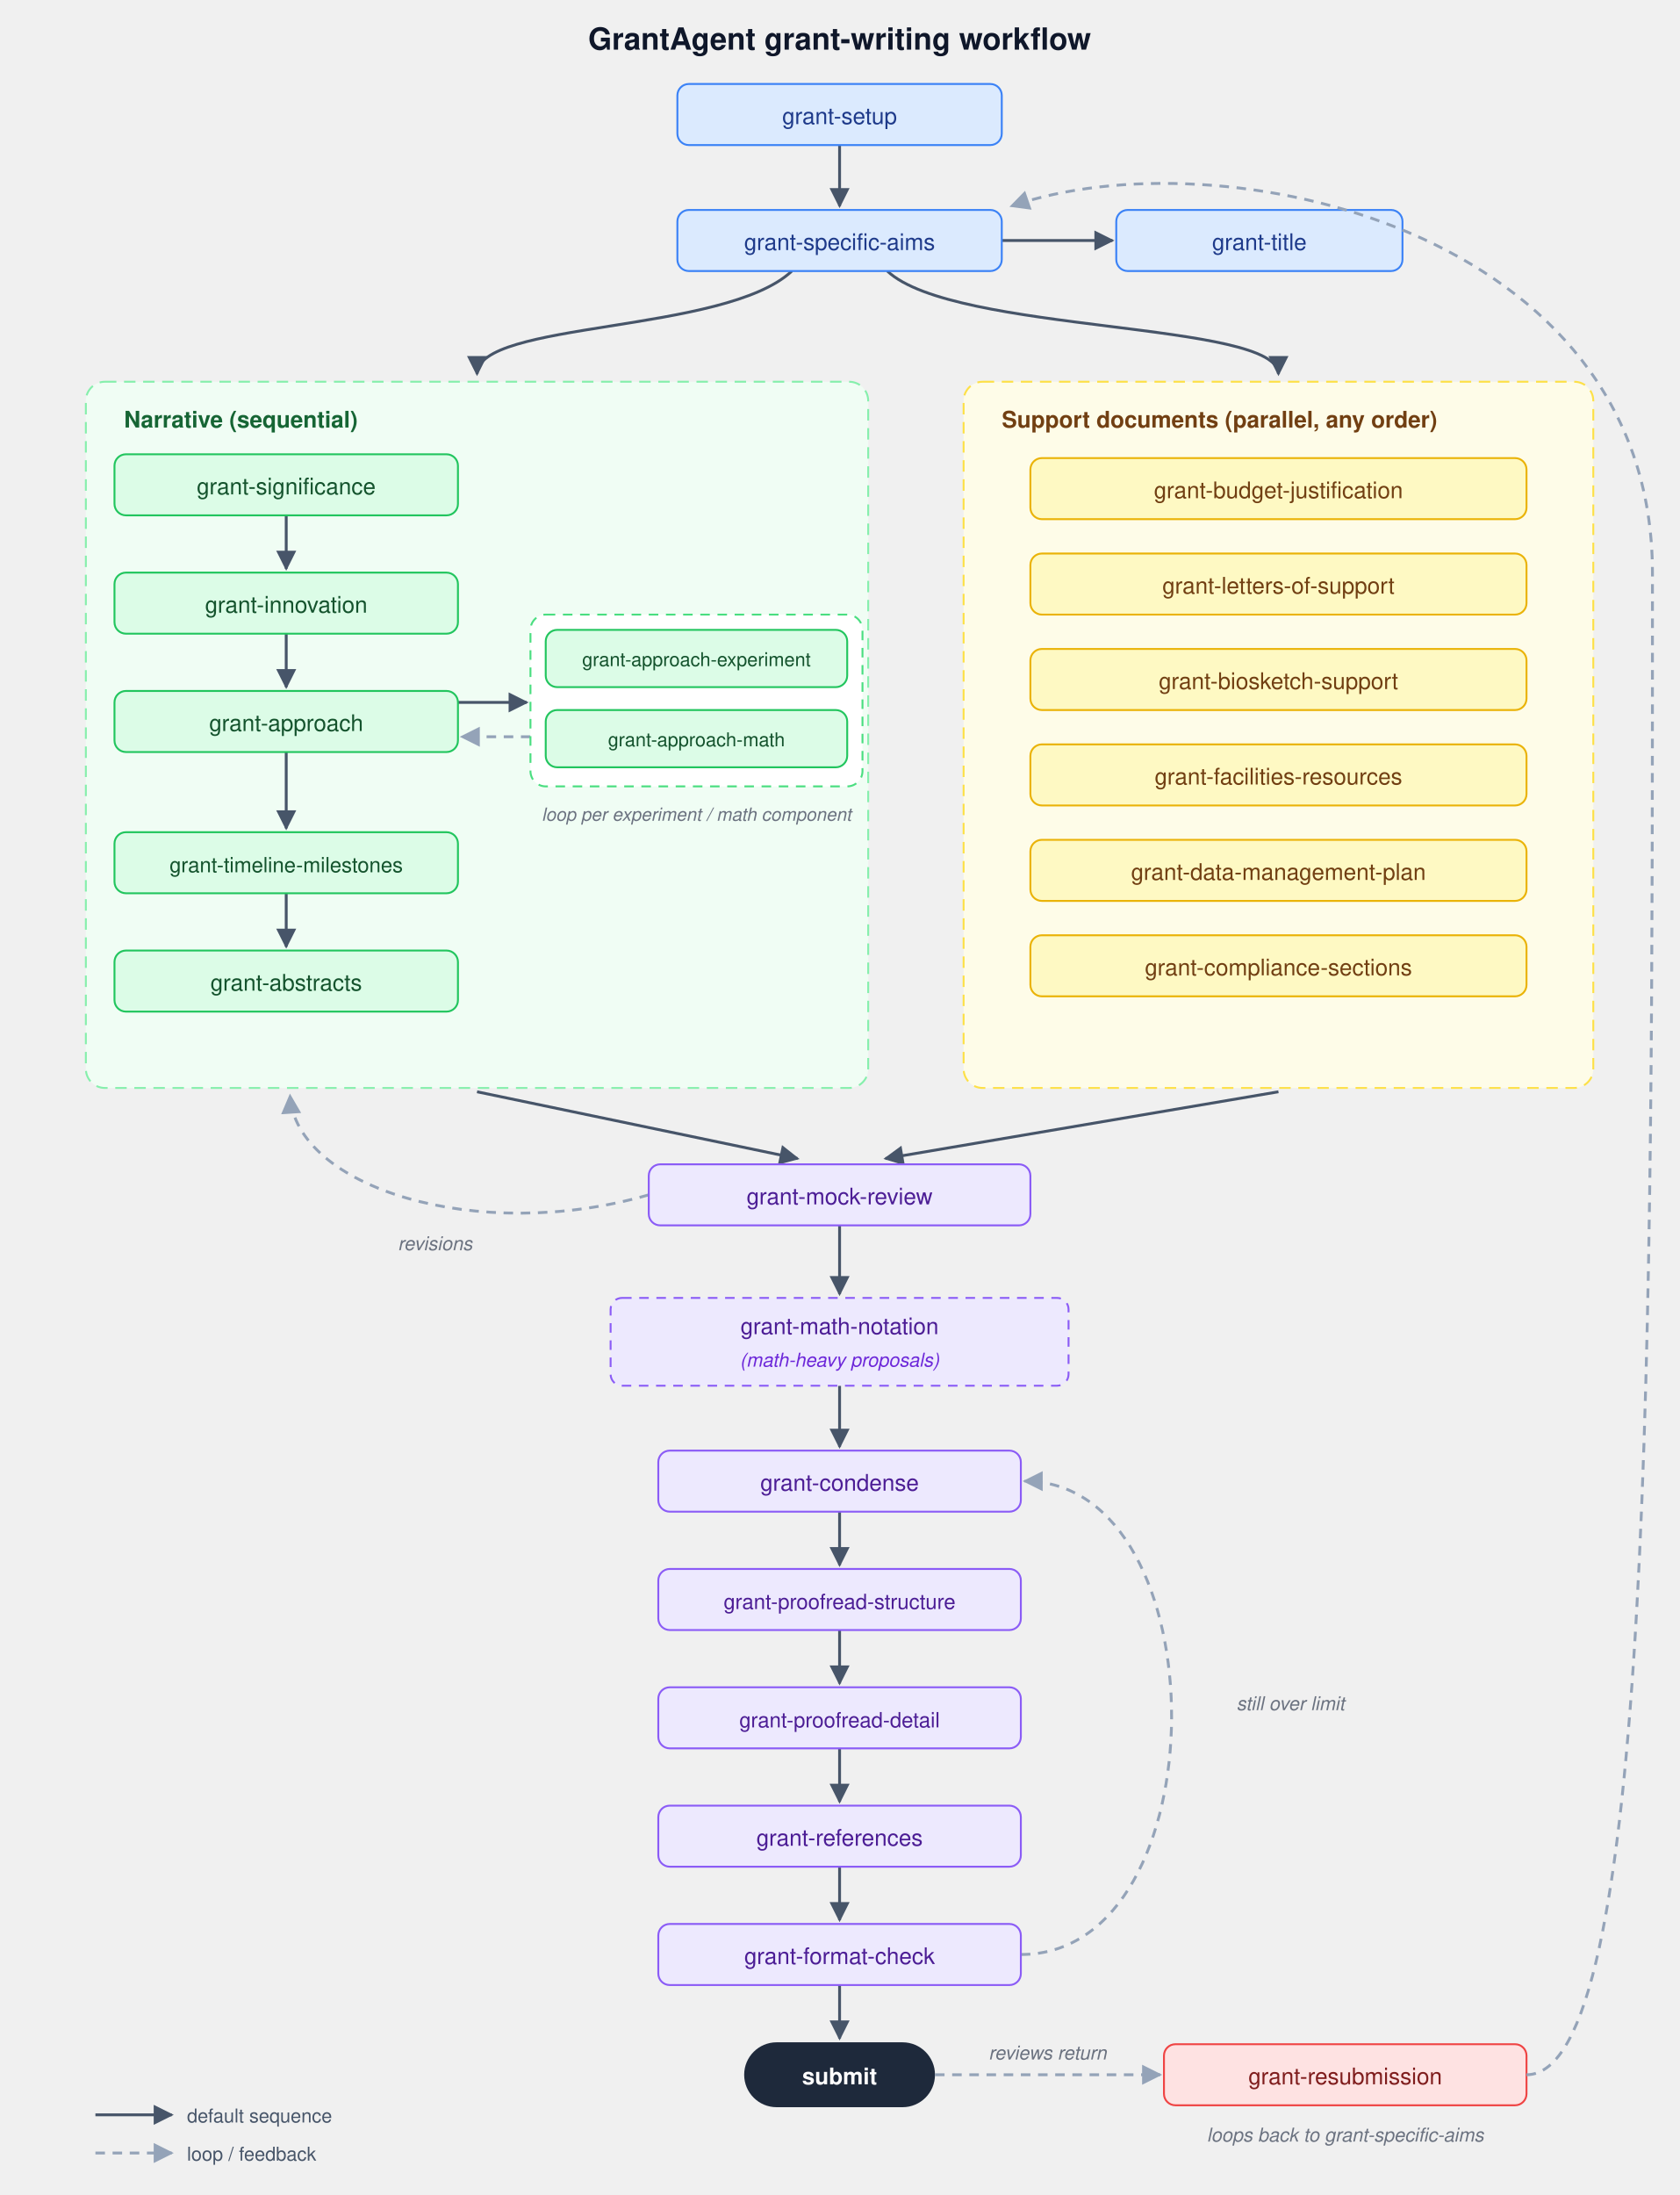
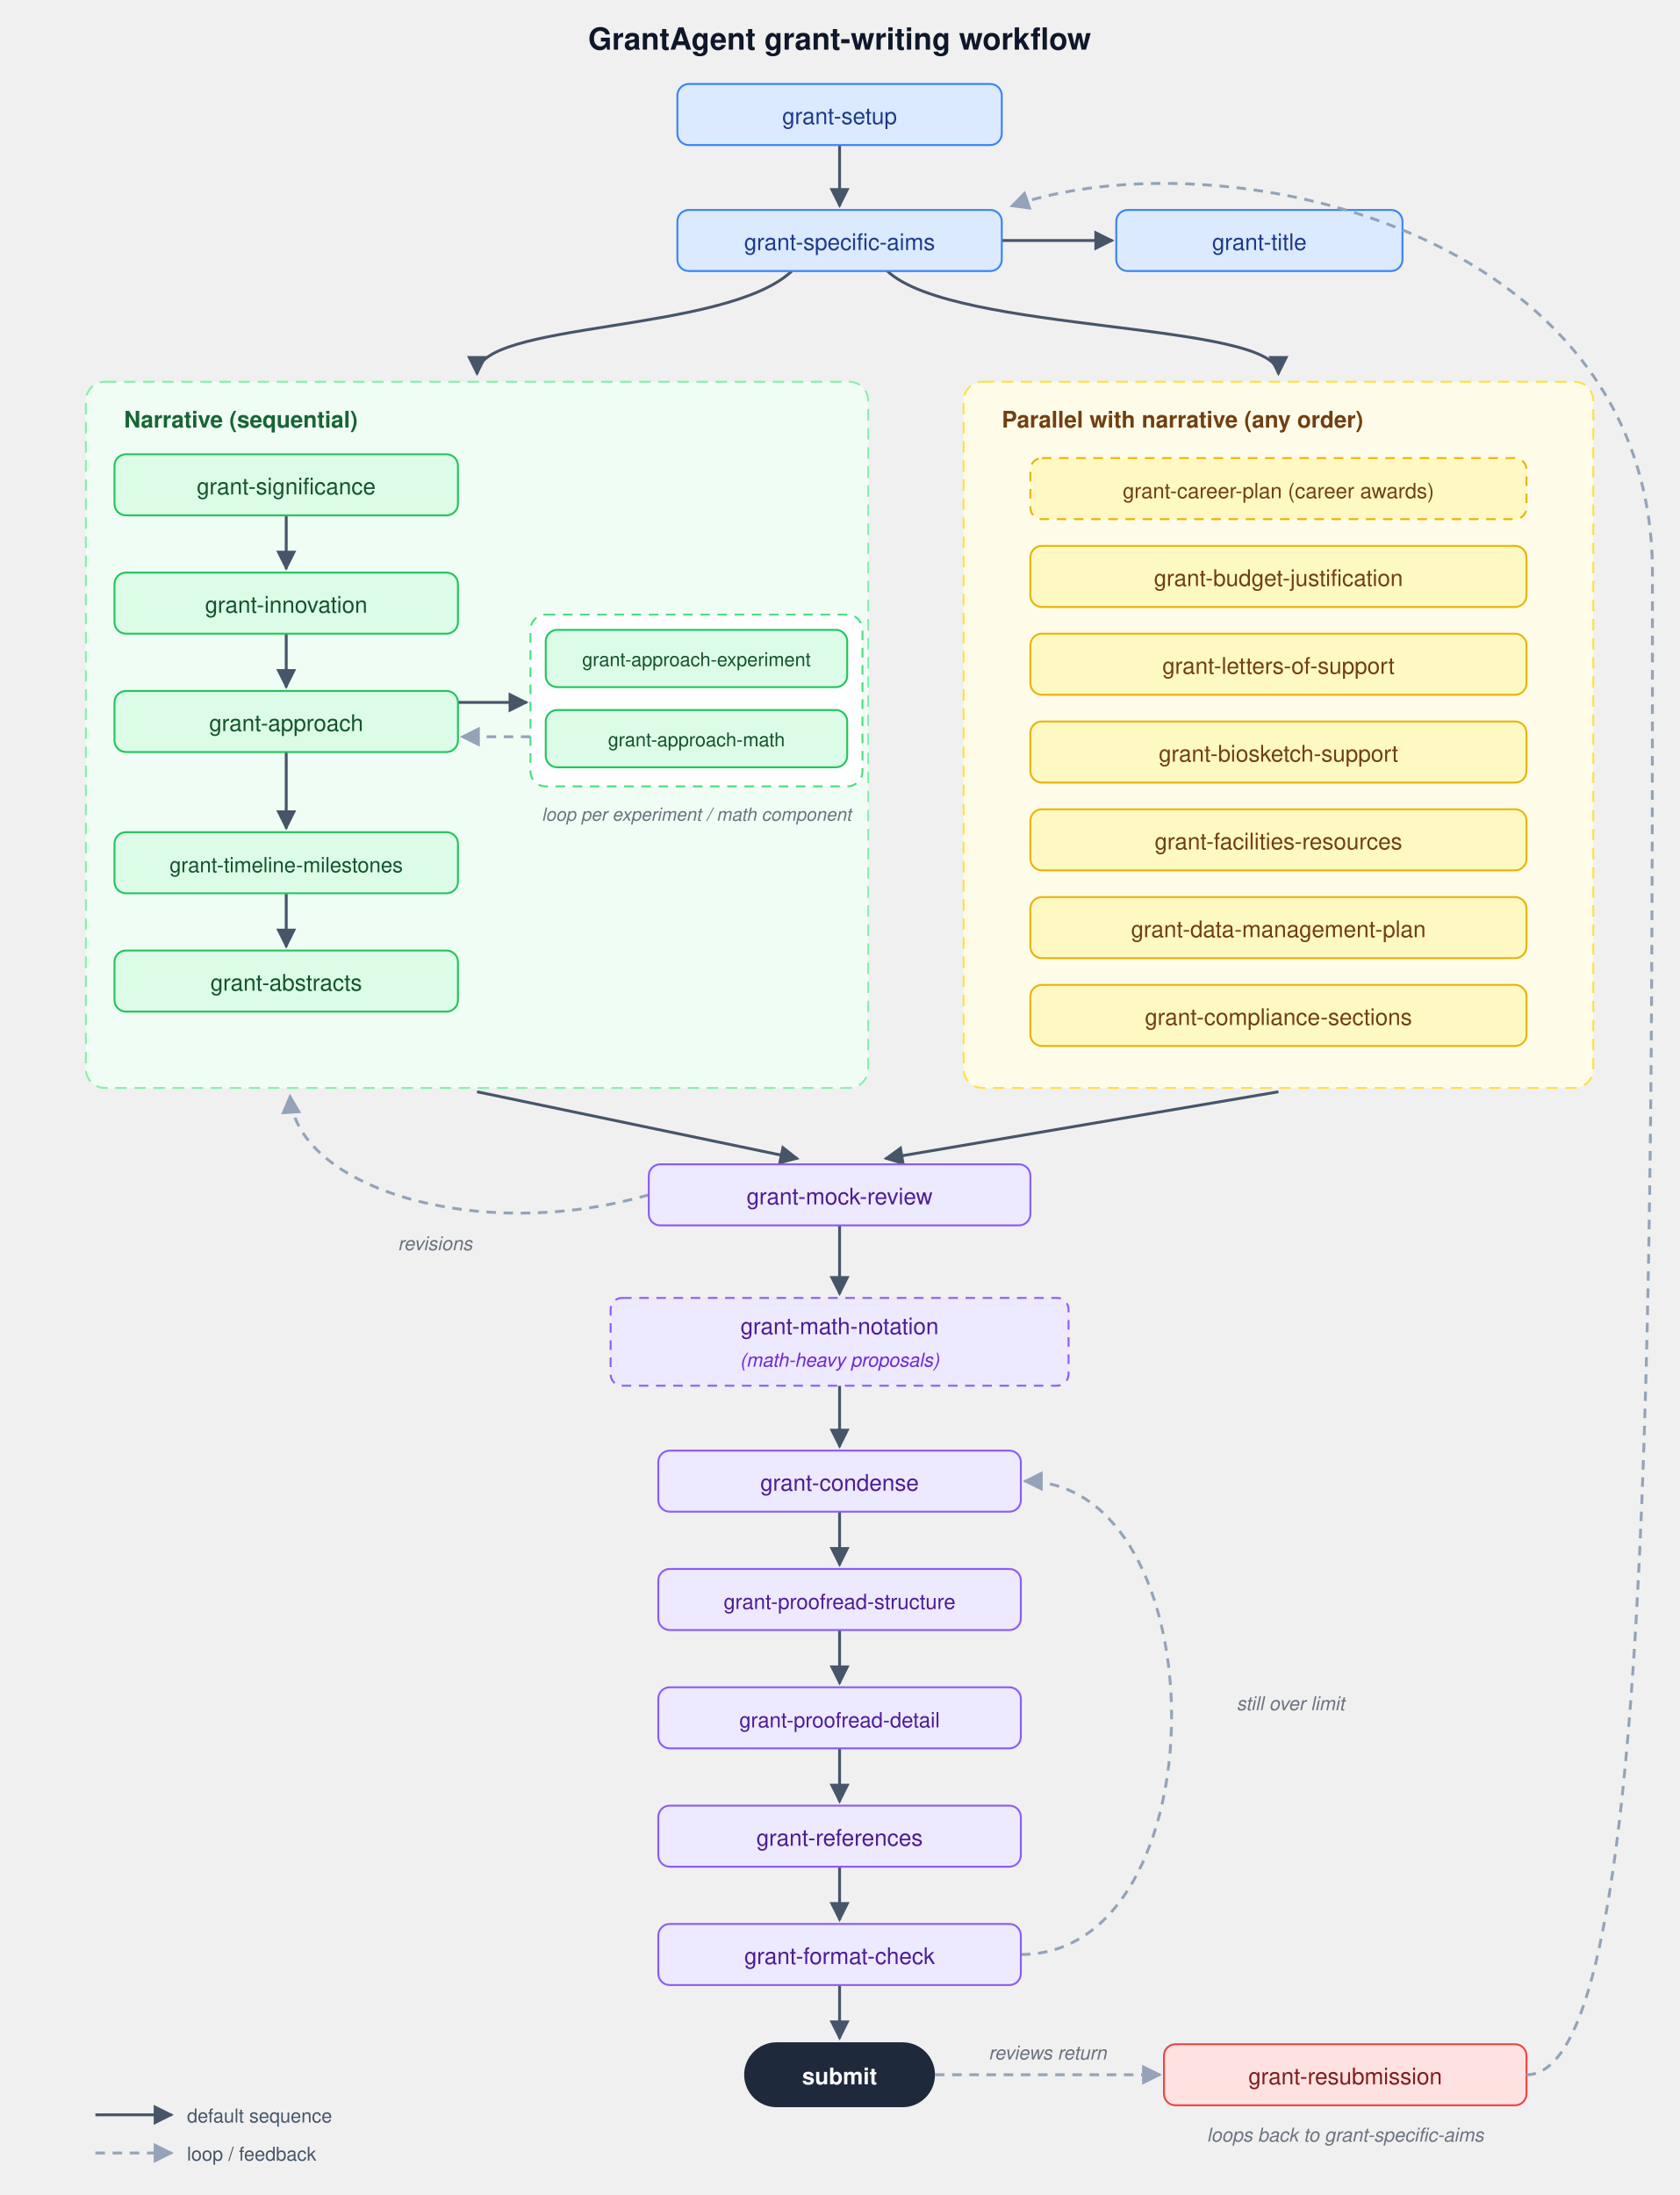
<svg xmlns="http://www.w3.org/2000/svg" viewBox="0 0 880 1150" font-family="Helvetica, Arial, sans-serif">
  <defs>
    <marker id="a" viewBox="0 0 10 10" refX="9" refY="5" markerWidth="7" markerHeight="7" orient="auto-start-reverse">
      <path d="M0,0 L10,5 L0,10 z" fill="#475569" />
    </marker>
    <marker id="ad" viewBox="0 0 10 10" refX="9" refY="5" markerWidth="7" markerHeight="7" orient="auto-start-reverse">
      <path d="M0,0 L10,5 L0,10 z" fill="#94a3b8" />
    </marker>
  </defs>
  <text x="440" y="26" text-anchor="middle" font-size="16" font-weight="bold" fill="#0f172a">GrantAgent grant-writing workflow</text>
  <rect x="45" y="200" width="410" height="370" rx="10" fill="#f0fdf4" stroke="#86efac" stroke-dasharray="6 4" />
  <text x="65" y="224" font-size="12" font-weight="bold" fill="#166534">Narrative (sequential)</text>
  <rect x="505" y="200" width="330" height="370" rx="10" fill="#fefce8" stroke="#fde047" stroke-dasharray="6 4" />
-   <text x="525" y="224" font-size="12" font-weight="bold" fill="#713f12">Support documents (parallel, any order)</text>
+   <text x="525" y="224" font-size="12" font-weight="bold" fill="#713f12">Parallel with narrative (any order)</text>
  <line x1="440" y1="76" x2="440" y2="108" stroke="#475569" stroke-width="1.5" marker-end="url(#a)" />
  <line x1="525" y1="126" x2="583" y2="126" stroke="#475569" stroke-width="1.5" marker-end="url(#a)" />
  <path d="M415,142 C380,175 250,168 250,196" fill="none" stroke="#475569" stroke-width="1.5" marker-end="url(#a)" />
  <path d="M465,142 C500,175 670,168 670,196" fill="none" stroke="#475569" stroke-width="1.5" marker-end="url(#a)" />
  <rect x="355" y="44" width="170" height="32" rx="6" fill="#dbeafe" stroke="#3b82f6" />
  <text x="440" y="65" text-anchor="middle" font-size="12" fill="#1e3a8a">grant-setup</text>
  <rect x="355" y="110" width="170" height="32" rx="6" fill="#dbeafe" stroke="#3b82f6" />
  <text x="440" y="131" text-anchor="middle" font-size="12" fill="#1e3a8a">grant-specific-aims</text>
  <rect x="585" y="110" width="150" height="32" rx="6" fill="#dbeafe" stroke="#3b82f6" />
  <text x="660" y="131" text-anchor="middle" font-size="12" fill="#1e3a8a">grant-title</text>
  <line x1="150" y1="270" x2="150" y2="298" stroke="#475569" stroke-width="1.5" marker-end="url(#a)" />
  <line x1="150" y1="332" x2="150" y2="360" stroke="#475569" stroke-width="1.5" marker-end="url(#a)" />
  <line x1="150" y1="394" x2="150" y2="434" stroke="#475569" stroke-width="1.5" marker-end="url(#a)" />
  <line x1="150" y1="468" x2="150" y2="496" stroke="#475569" stroke-width="1.5" marker-end="url(#a)" />
  <line x1="240" y1="368" x2="276" y2="368" stroke="#475569" stroke-width="1.5" marker-end="url(#a)" />
  <line x1="278" y1="386" x2="242" y2="386" stroke="#94a3b8" stroke-width="1.5" stroke-dasharray="5 4" marker-end="url(#ad)" />
  <text x="365" y="430" text-anchor="middle" font-size="9.5" font-style="italic" fill="#6b7280">loop per experiment / math component</text>
  <rect x="60" y="238" width="180" height="32" rx="6" fill="#dcfce7" stroke="#22c55e" />
  <text x="150" y="259" text-anchor="middle" font-size="12" fill="#14532d">grant-significance</text>
  <rect x="60" y="300" width="180" height="32" rx="6" fill="#dcfce7" stroke="#22c55e" />
  <text x="150" y="321" text-anchor="middle" font-size="12" fill="#14532d">grant-innovation</text>
  <rect x="60" y="362" width="180" height="32" rx="6" fill="#dcfce7" stroke="#22c55e" />
  <text x="150" y="383" text-anchor="middle" font-size="12" fill="#14532d">grant-approach</text>
  <rect x="278" y="322" width="174" height="90" rx="8" fill="#ffffff" stroke="#4ade80" stroke-dasharray="5 4" />
  <rect x="286" y="330" width="158" height="30" rx="6" fill="#dcfce7" stroke="#22c55e" />
  <text x="365" y="349" text-anchor="middle" font-size="10" fill="#14532d">grant-approach-experiment</text>
  <rect x="286" y="372" width="158" height="30" rx="6" fill="#dcfce7" stroke="#22c55e" />
  <text x="365" y="391" text-anchor="middle" font-size="10" fill="#14532d">grant-approach-math</text>
  <rect x="60" y="436" width="180" height="32" rx="6" fill="#dcfce7" stroke="#22c55e" />
  <text x="150" y="457" text-anchor="middle" font-size="11" fill="#14532d">grant-timeline-milestones</text>
  <rect x="60" y="498" width="180" height="32" rx="6" fill="#dcfce7" stroke="#22c55e" />
  <text x="150" y="519" text-anchor="middle" font-size="12" fill="#14532d">grant-abstracts</text>
-   <rect x="540" y="240" width="260" height="32" rx="6" fill="#fef9c3" stroke="#eab308" />
-   <text x="670" y="261" text-anchor="middle" font-size="12" fill="#713f12">grant-budget-justification</text>
-   <rect x="540" y="290" width="260" height="32" rx="6" fill="#fef9c3" stroke="#eab308" />
-   <text x="670" y="311" text-anchor="middle" font-size="12" fill="#713f12">grant-letters-of-support</text>
-   <rect x="540" y="340" width="260" height="32" rx="6" fill="#fef9c3" stroke="#eab308" />
-   <text x="670" y="361" text-anchor="middle" font-size="12" fill="#713f12">grant-biosketch-support</text>
-   <rect x="540" y="390" width="260" height="32" rx="6" fill="#fef9c3" stroke="#eab308" />
-   <text x="670" y="411" text-anchor="middle" font-size="12" fill="#713f12">grant-facilities-resources</text>
-   <rect x="540" y="440" width="260" height="32" rx="6" fill="#fef9c3" stroke="#eab308" />
-   <text x="670" y="461" text-anchor="middle" font-size="12" fill="#713f12">grant-data-management-plan</text>
-   <rect x="540" y="490" width="260" height="32" rx="6" fill="#fef9c3" stroke="#eab308" />
-   <text x="670" y="511" text-anchor="middle" font-size="12" fill="#713f12">grant-compliance-sections</text>
+   <rect x="540" y="240" width="260" height="32" rx="6" fill="#fef9c3" stroke="#eab308" stroke-dasharray="5 4" />
+   <text x="670" y="261" text-anchor="middle" font-size="11" fill="#713f12">grant-career-plan (career awards)</text>
+   <rect x="540" y="286" width="260" height="32" rx="6" fill="#fef9c3" stroke="#eab308" />
+   <text x="670" y="307" text-anchor="middle" font-size="12" fill="#713f12">grant-budget-justification</text>
+   <rect x="540" y="332" width="260" height="32" rx="6" fill="#fef9c3" stroke="#eab308" />
+   <text x="670" y="353" text-anchor="middle" font-size="12" fill="#713f12">grant-letters-of-support</text>
+   <rect x="540" y="378" width="260" height="32" rx="6" fill="#fef9c3" stroke="#eab308" />
+   <text x="670" y="399" text-anchor="middle" font-size="12" fill="#713f12">grant-biosketch-support</text>
+   <rect x="540" y="424" width="260" height="32" rx="6" fill="#fef9c3" stroke="#eab308" />
+   <text x="670" y="445" text-anchor="middle" font-size="12" fill="#713f12">grant-facilities-resources</text>
+   <rect x="540" y="470" width="260" height="32" rx="6" fill="#fef9c3" stroke="#eab308" />
+   <text x="670" y="491" text-anchor="middle" font-size="12" fill="#713f12">grant-data-management-plan</text>
+   <rect x="540" y="516" width="260" height="32" rx="6" fill="#fef9c3" stroke="#eab308" />
+   <text x="670" y="537" text-anchor="middle" font-size="12" fill="#713f12">grant-compliance-sections</text>
  <line x1="250" y1="572" x2="418" y2="607" stroke="#475569" stroke-width="1.5" marker-end="url(#a)" />
  <line x1="670" y1="572" x2="464" y2="607" stroke="#475569" stroke-width="1.5" marker-end="url(#a)" />
  <path d="M340,626 C250,652 155,622 152,574" fill="none" stroke="#94a3b8" stroke-width="1.5" stroke-dasharray="5 4" marker-end="url(#ad)" />
  <text x="228" y="655" text-anchor="middle" font-size="10" font-style="italic" fill="#6b7280">revisions</text>
  <line x1="440" y1="642" x2="440" y2="678" stroke="#475569" stroke-width="1.5" marker-end="url(#a)" />
  <line x1="440" y1="726" x2="440" y2="758" stroke="#475569" stroke-width="1.5" marker-end="url(#a)" />
  <line x1="440" y1="792" x2="440" y2="820" stroke="#475569" stroke-width="1.5" marker-end="url(#a)" />
  <line x1="440" y1="854" x2="440" y2="882" stroke="#475569" stroke-width="1.5" marker-end="url(#a)" />
  <line x1="440" y1="916" x2="440" y2="944" stroke="#475569" stroke-width="1.5" marker-end="url(#a)" />
  <line x1="440" y1="978" x2="440" y2="1006" stroke="#475569" stroke-width="1.5" marker-end="url(#a)" />
  <line x1="440" y1="1040" x2="440" y2="1068" stroke="#475569" stroke-width="1.5" marker-end="url(#a)" />
  <path d="M535,1024 C640,1024 640,776 537,776" fill="none" stroke="#94a3b8" stroke-width="1.5" stroke-dasharray="5 4" marker-end="url(#ad)" />
  <text x="648" y="896" font-size="10" font-style="italic" fill="#6b7280">still over limit</text>
  <rect x="340" y="610" width="200" height="32" rx="6" fill="#ede9fe" stroke="#8b5cf6" />
  <text x="440" y="631" text-anchor="middle" font-size="12" fill="#4c1d95">grant-mock-review</text>
  <rect x="320" y="680" width="240" height="46" rx="6" fill="#ede9fe" stroke="#8b5cf6" stroke-dasharray="5 4" />
  <text x="440" y="699" text-anchor="middle" font-size="12" fill="#4c1d95">grant-math-notation</text>
  <text x="440" y="716" text-anchor="middle" font-size="10" font-style="italic" fill="#6d28d9">(math-heavy proposals)</text>
  <rect x="345" y="760" width="190" height="32" rx="6" fill="#ede9fe" stroke="#8b5cf6" />
  <text x="440" y="781" text-anchor="middle" font-size="12" fill="#4c1d95">grant-condense</text>
  <rect x="345" y="822" width="190" height="32" rx="6" fill="#ede9fe" stroke="#8b5cf6" />
  <text x="440" y="843" text-anchor="middle" font-size="11" fill="#4c1d95">grant-proofread-structure</text>
  <rect x="345" y="884" width="190" height="32" rx="6" fill="#ede9fe" stroke="#8b5cf6" />
  <text x="440" y="905" text-anchor="middle" font-size="11" fill="#4c1d95">grant-proofread-detail</text>
  <rect x="345" y="946" width="190" height="32" rx="6" fill="#ede9fe" stroke="#8b5cf6" />
  <text x="440" y="967" text-anchor="middle" font-size="12" fill="#4c1d95">grant-references</text>
  <rect x="345" y="1008" width="190" height="32" rx="6" fill="#ede9fe" stroke="#8b5cf6" />
  <text x="440" y="1029" text-anchor="middle" font-size="12" fill="#4c1d95">grant-format-check</text>
  <rect x="390" y="1070" width="100" height="34" rx="17" fill="#1e293b" />
  <text x="440" y="1092" text-anchor="middle" font-size="12" font-weight="bold" fill="#ffffff">submit</text>
  <line x1="490" y1="1087" x2="608" y2="1087" stroke="#94a3b8" stroke-width="1.5" stroke-dasharray="5 4" marker-end="url(#ad)" />
  <text x="549" y="1079" text-anchor="middle" font-size="10" font-style="italic" fill="#6b7280">reviews return</text>
  <rect x="610" y="1071" width="190" height="32" rx="6" fill="#fee2e2" stroke="#ef4444" />
  <text x="705" y="1092" text-anchor="middle" font-size="12" fill="#7f1d1d">grant-resubmission</text>
  <path d="M800,1087 C866,1087 866,700 866,300 C866,120 640,70 530,108" fill="none" stroke="#94a3b8" stroke-width="1.5" stroke-dasharray="5 4" marker-end="url(#ad)" />
  <text x="705" y="1122" text-anchor="middle" font-size="10" font-style="italic" fill="#6b7280">loops back to grant-specific-aims</text>
  <line x1="50" y1="1108" x2="90" y2="1108" stroke="#475569" stroke-width="1.5" marker-end="url(#a)" />
  <text x="98" y="1112" font-size="10" fill="#475569">default sequence</text>
  <line x1="50" y1="1128" x2="90" y2="1128" stroke="#94a3b8" stroke-width="1.5" stroke-dasharray="5 4" marker-end="url(#ad)" />
  <text x="98" y="1132" font-size="10" fill="#475569">loop / feedback</text>
</svg>
